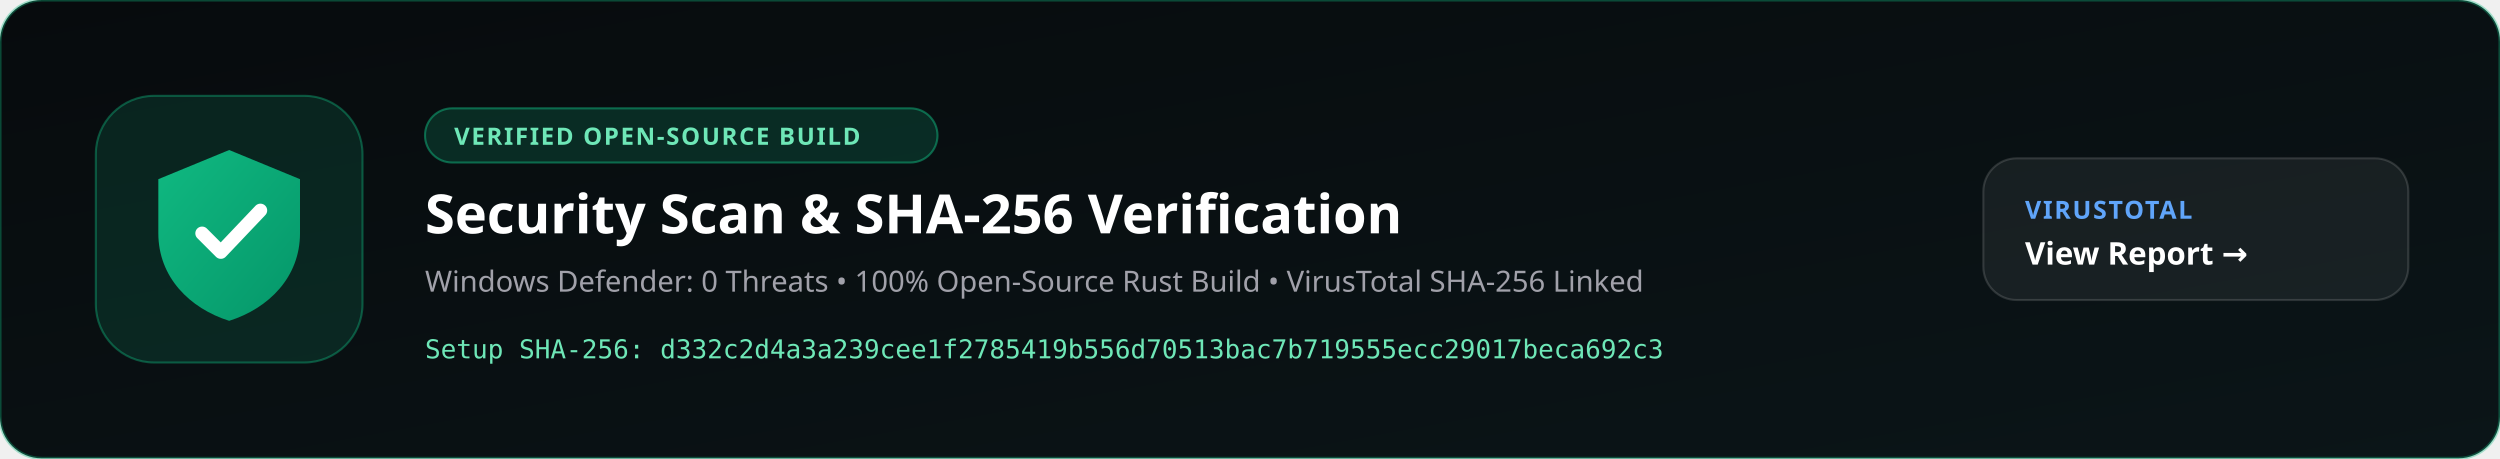
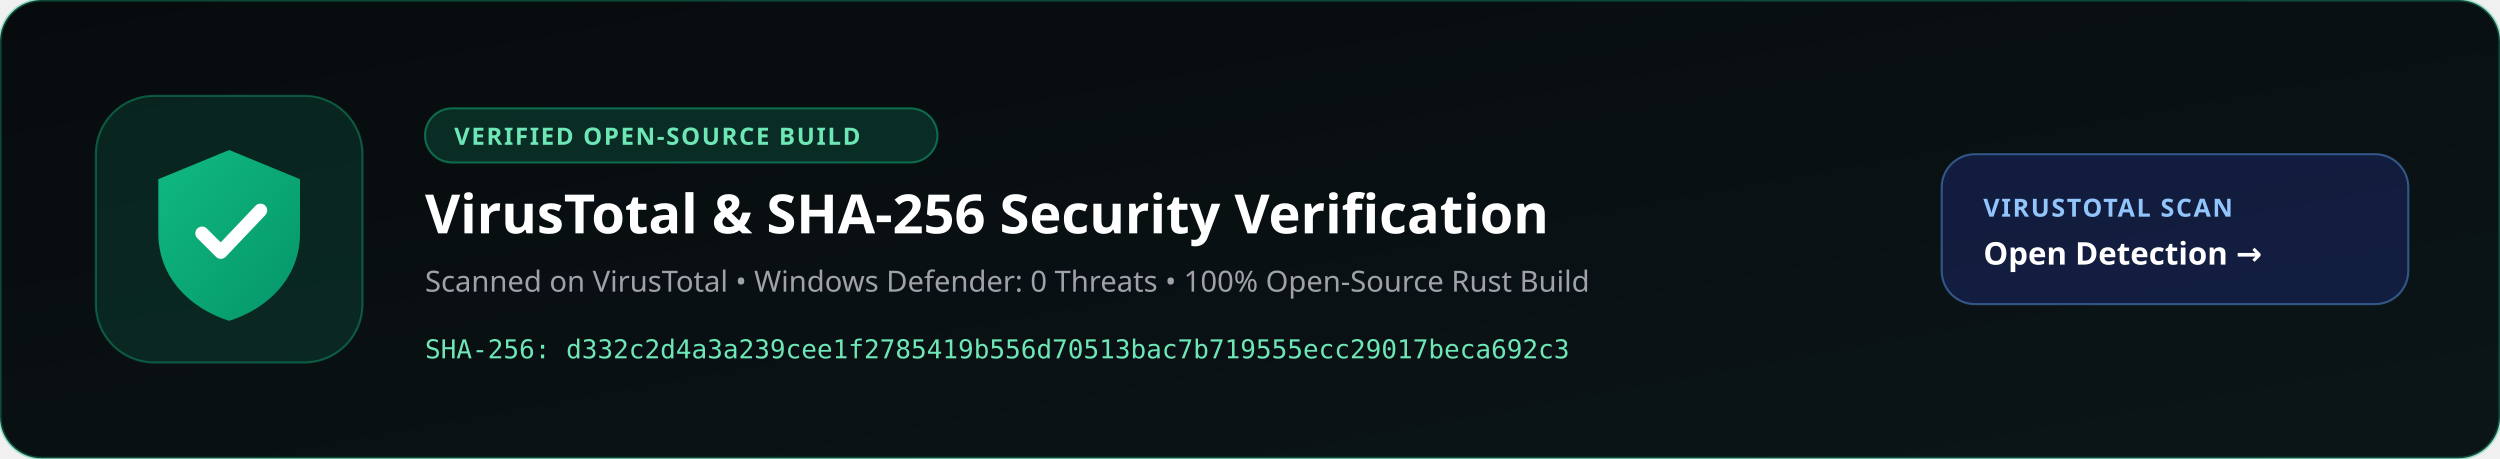
<svg xmlns="http://www.w3.org/2000/svg" viewBox="0 0 1200 220" width="1200" height="220" role="img" aria-label="Security Verification and VirusTotal">
  <defs>
    <linearGradient id="secBg" x1="0%" y1="0%" x2="100%" y2="100%">
      <stop offset="0%" stop-color="#070b0d" />
      <stop offset="100%" stop-color="#0b1518" />
    </linearGradient>
    <linearGradient id="shieldGrad" x1="0%" y1="0%" x2="100%" y2="100%">
      <stop offset="0%" stop-color="#10B981" />
      <stop offset="100%" stop-color="#059669" />
    </linearGradient>
  </defs>
  <rect width="1200" height="220" rx="20" fill="url(#secBg)" stroke="#10B981" stroke-opacity="0.35" stroke-width="1.5" />
  <g transform="translate(46, 46)">
    <rect width="128" height="128" rx="28" fill="#10B981" fill-opacity="0.14" stroke="#10B981" stroke-opacity="0.4" />
    <path d="M64 26 L98 40 V66 C98 87 83 102 64 108 C45 102 30 87 30 66 V40 Z" fill="url(#shieldGrad)" />
    <path d="M51 66 L60 75 L79 55" fill="none" stroke="#FFFFFF" stroke-width="6.5" stroke-linecap="round" stroke-linejoin="round" />
  </g>
  <g transform="translate(204, 52)">
    <rect x="0" y="0" width="246" height="26" rx="13" fill="#10B981" fill-opacity="0.18" stroke="#10B981" stroke-opacity="0.5" />
    <text x="14" y="17.5" fill="#6EE7B7" font-family="Segoe UI, sans-serif" font-size="11.5" font-weight="700" letter-spacing="0.8">VERIFIED OPEN-SOURCE BUILD</text>
-     <text x="0" y="60" fill="#FFFFFF" font-family="Segoe UI, sans-serif" font-size="26" font-weight="800">Security Scan &amp; SHA-256 Verification</text>
-     <text x="0" y="88" fill="#A1A1AA" font-family="Segoe UI, sans-serif" font-size="14">Windows Defender: 0 Threats • 100% Open-Source Rust Build • VirusTotal SHA-256 Linked</text>
-     <text x="0" y="120" fill="#6EE7B7" font-family="Consolas, monospace" font-size="12.5">Setup SHA-256: d332c2d4a3a239cee1f2785419b556d70513bac7b719555ecc29017beca692c3</text>
+     <text x="0" y="60" fill="#FFFFFF" font-family="Segoe UI, sans-serif" font-size="26" font-weight="800">VirusTotal &amp; SHA-256 Security Verification</text>
+     <text x="0" y="88" fill="#A1A1AA" font-family="Segoe UI, sans-serif" font-size="14">Scanned on VirusTotal • Windows Defender: 0 Threats • 100% Open-Source Rust Build</text>
+     <text x="0" y="120" fill="#6EE7B7" font-family="Consolas, monospace" font-size="12.5">SHA-256: d332c2d4a3a239cee1f2785419b556d70513bac7b719555ecc29017beca692c3</text>
  </g>
-   <g transform="translate(952, 76)">
-     <rect width="204" height="68" rx="16" fill="#FFFFFF" fill-opacity="0.06" stroke="#FFFFFF" stroke-opacity="0.14" />
-     <text x="20" y="29" fill="#60A5FA" font-family="Segoe UI, sans-serif" font-size="12" font-weight="700" letter-spacing="0.8">VIRUSTOTAL</text>
-     <text x="20" y="51" fill="#FFFFFF" font-family="Segoe UI, sans-serif" font-size="15" font-weight="700">View Report →</text>
+   <g transform="translate(932, 74)">
+     <rect width="224" height="72" rx="16" fill="#394EFF" fill-opacity="0.18" stroke="#60A5FA" stroke-opacity="0.45" />
+     <text x="20" y="30" fill="#93C5FD" font-family="Segoe UI, sans-serif" font-size="12" font-weight="700" letter-spacing="0.8">VIRUSTOTAL SCAN</text>
+     <text x="20" y="53" fill="#FFFFFF" font-family="Segoe UI, sans-serif" font-size="15" font-weight="700">Open Detection →</text>
  </g>
</svg>
